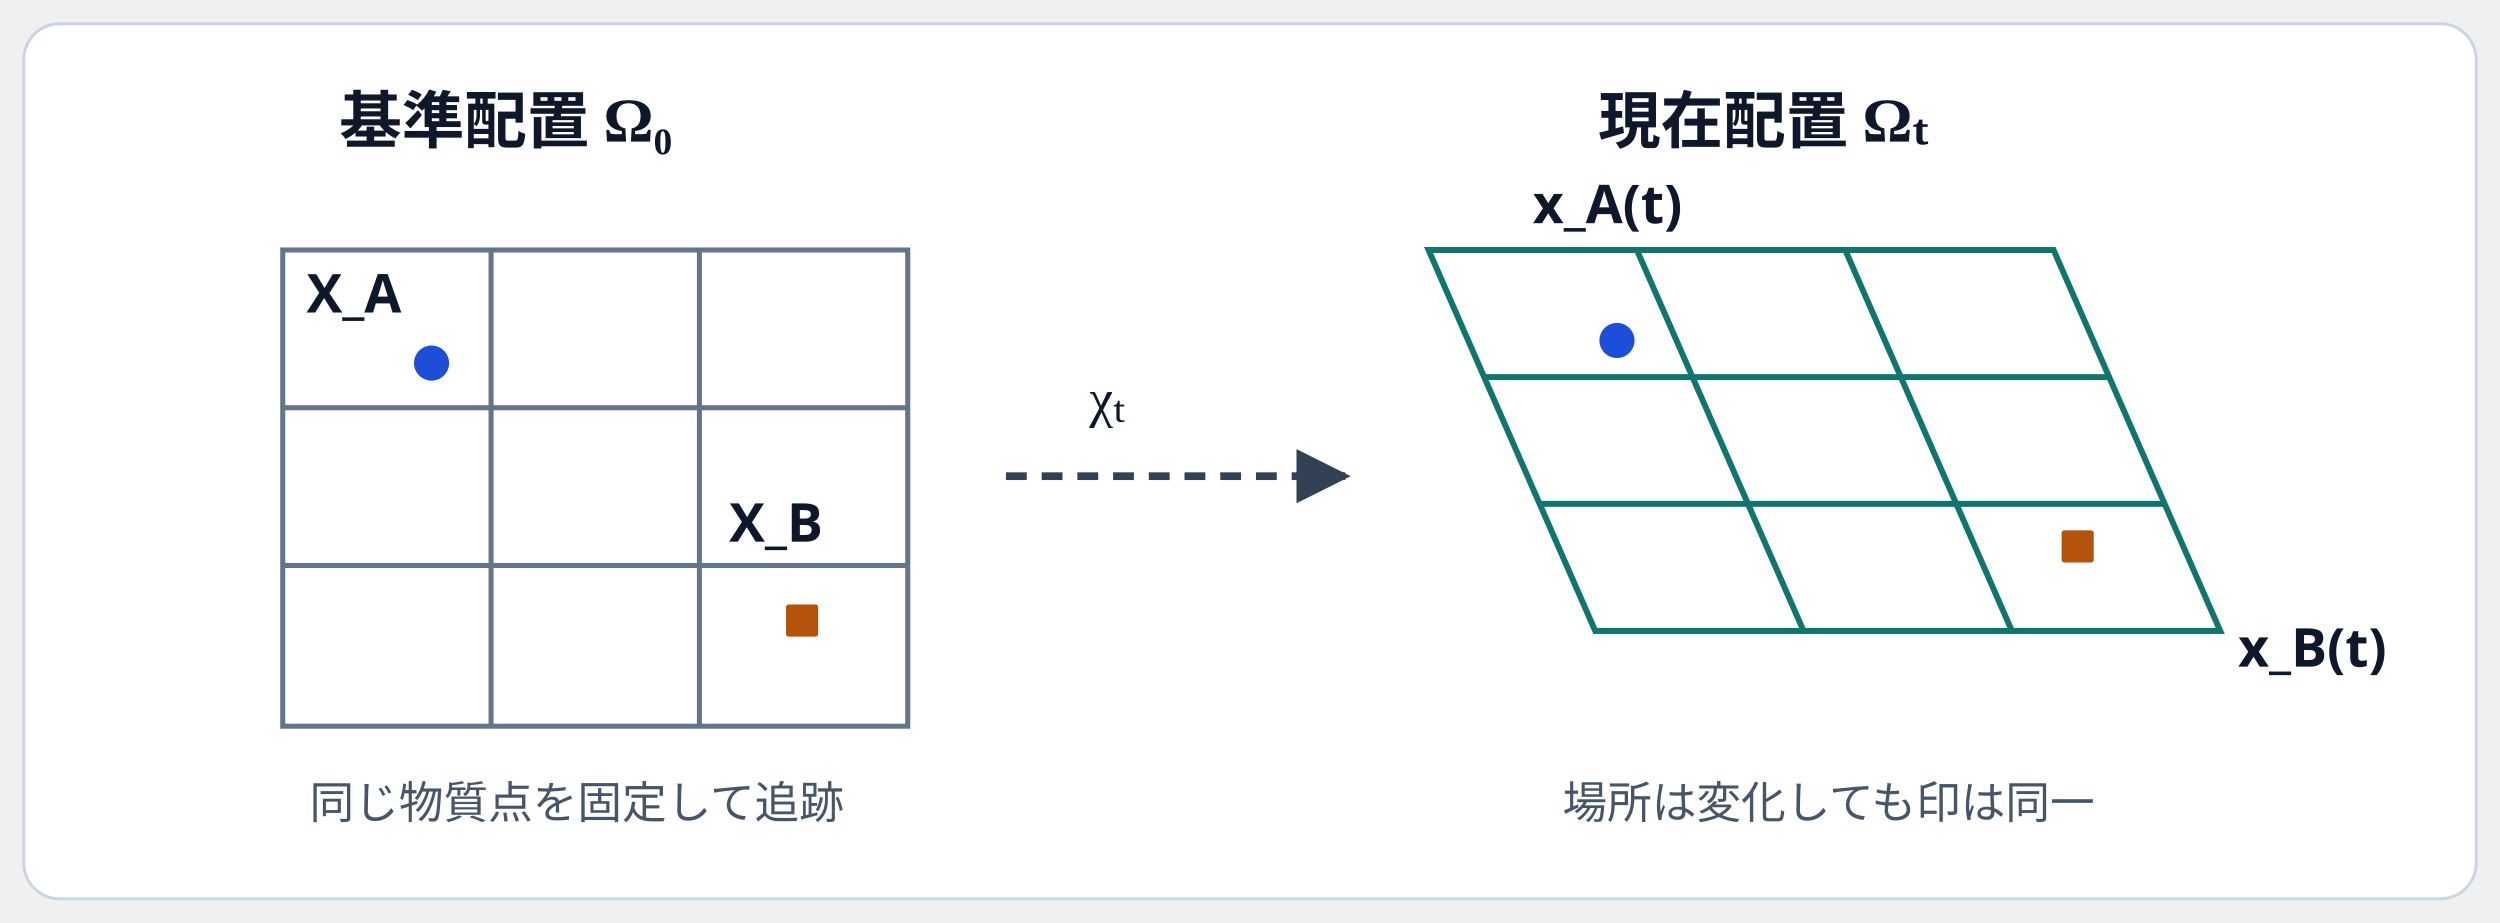
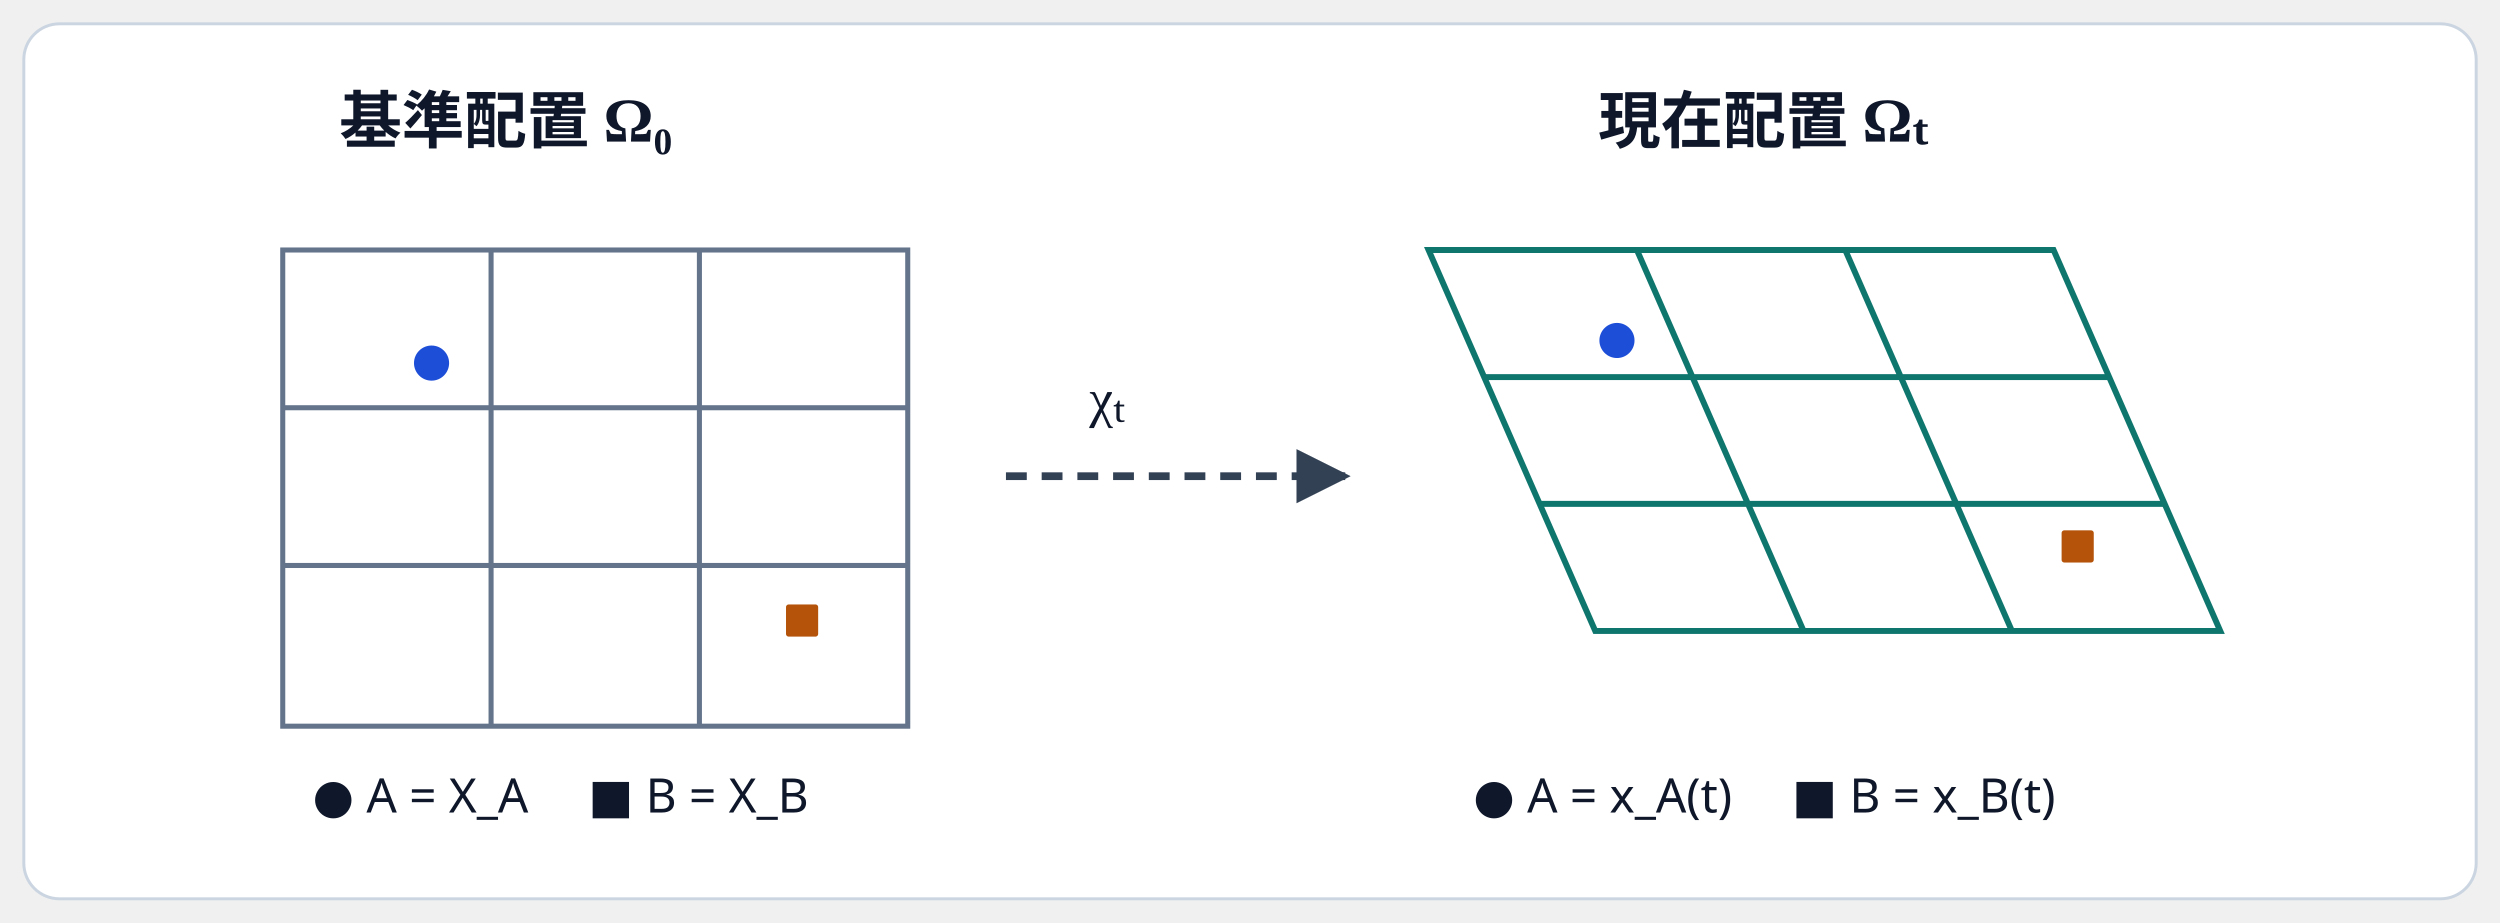
<svg xmlns="http://www.w3.org/2000/svg" viewBox="0 0 840 310" data-layout-lint="strict" role="img" aria-labelledby="ctm1-title ctm1-desc">
  <defs>
    <marker id="ctm1-arrow" viewBox="0 0 10 10" refX="9" refY="5" markerWidth="7" markerHeight="7" orient="auto-start-reverse">
      <path d="M0 0 L10 5 L0 10 z" fill="#334155" />
    </marker>
  </defs>
  <rect x="8" y="8" width="824" height="294" rx="12" fill="#ffffff" stroke="#cbd5e1" />
  <text x="114" y="48" font-size="21" font-weight="600" fill="#0f172a">基準配置 Ω₀</text>
  <text x="537" y="48" font-size="21" font-weight="600" fill="#0f172a">現在配置 Ωₜ</text>
  <g stroke="#64748b" stroke-width="1.7" fill="none">
    <rect x="95" y="84" width="210" height="160" />
    <path d="M165 84 V244 M235 84 V244 M95 137 H305 M95 190 H305" />
  </g>
  <g stroke="#0f766e" stroke-width="2" fill="none" data-series-group="grid-correspondence" data-series-label="current-grid">
    <path d="M480 84 L690 84 L746 212 L536 212 Z" />
    <path d="M550 84 L606 212 M620 84 L676 212 M498.5 126.7 L708.5 126.7 M517.3 169.3 L727.3 169.3" />
  </g>
  <path d="M338 160 H452" stroke="#334155" stroke-width="2.6" stroke-dasharray="7 5" fill="none" marker-end="url(#ctm1-arrow)" />
  <text x="366" y="140" font-size="18" fill="#0f172a">χₜ</text>
  <g fill="#1d4ed8" stroke="#ffffff" stroke-width="2.2">
    <circle cx="145" cy="122" r="7" />
    <circle cx="543.3" cy="114.4" r="7" />
  </g>
  <g fill="#b45309" stroke="#ffffff" stroke-width="2.2">
    <rect x="263" y="202" width="13" height="13" rx="2" />
    <rect x="691.6" y="177.1" width="13" height="13" rx="2" />
  </g>
-   <g font-family="sans-serif" font-size="18" font-weight="600" fill="#0f172a">
-     <text x="103" y="105">X_A</text>
-     <text x="245" y="182">X_B</text>
-     <text x="515" y="75">x_A(t)</text>
-     <text x="752" y="224">x_B(t)</text>
-   </g>
-   <g font-family="sans-serif" font-size="15" fill="#475569">
-     <text x="104" y="275">同じ物質点を固定して追跡</text>
-     <text x="525" y="275">場所は変化しても印は同一</text>
+   <g font-family="sans-serif" font-size="16" fill="#0f172a">
+     <text x="105" y="273">● A = X_A　 ■ B = X_B</text>
+     <text x="495" y="273">● A = x_A(t)　 ■ B = x_B(t)</text>
  </g>
</svg>
